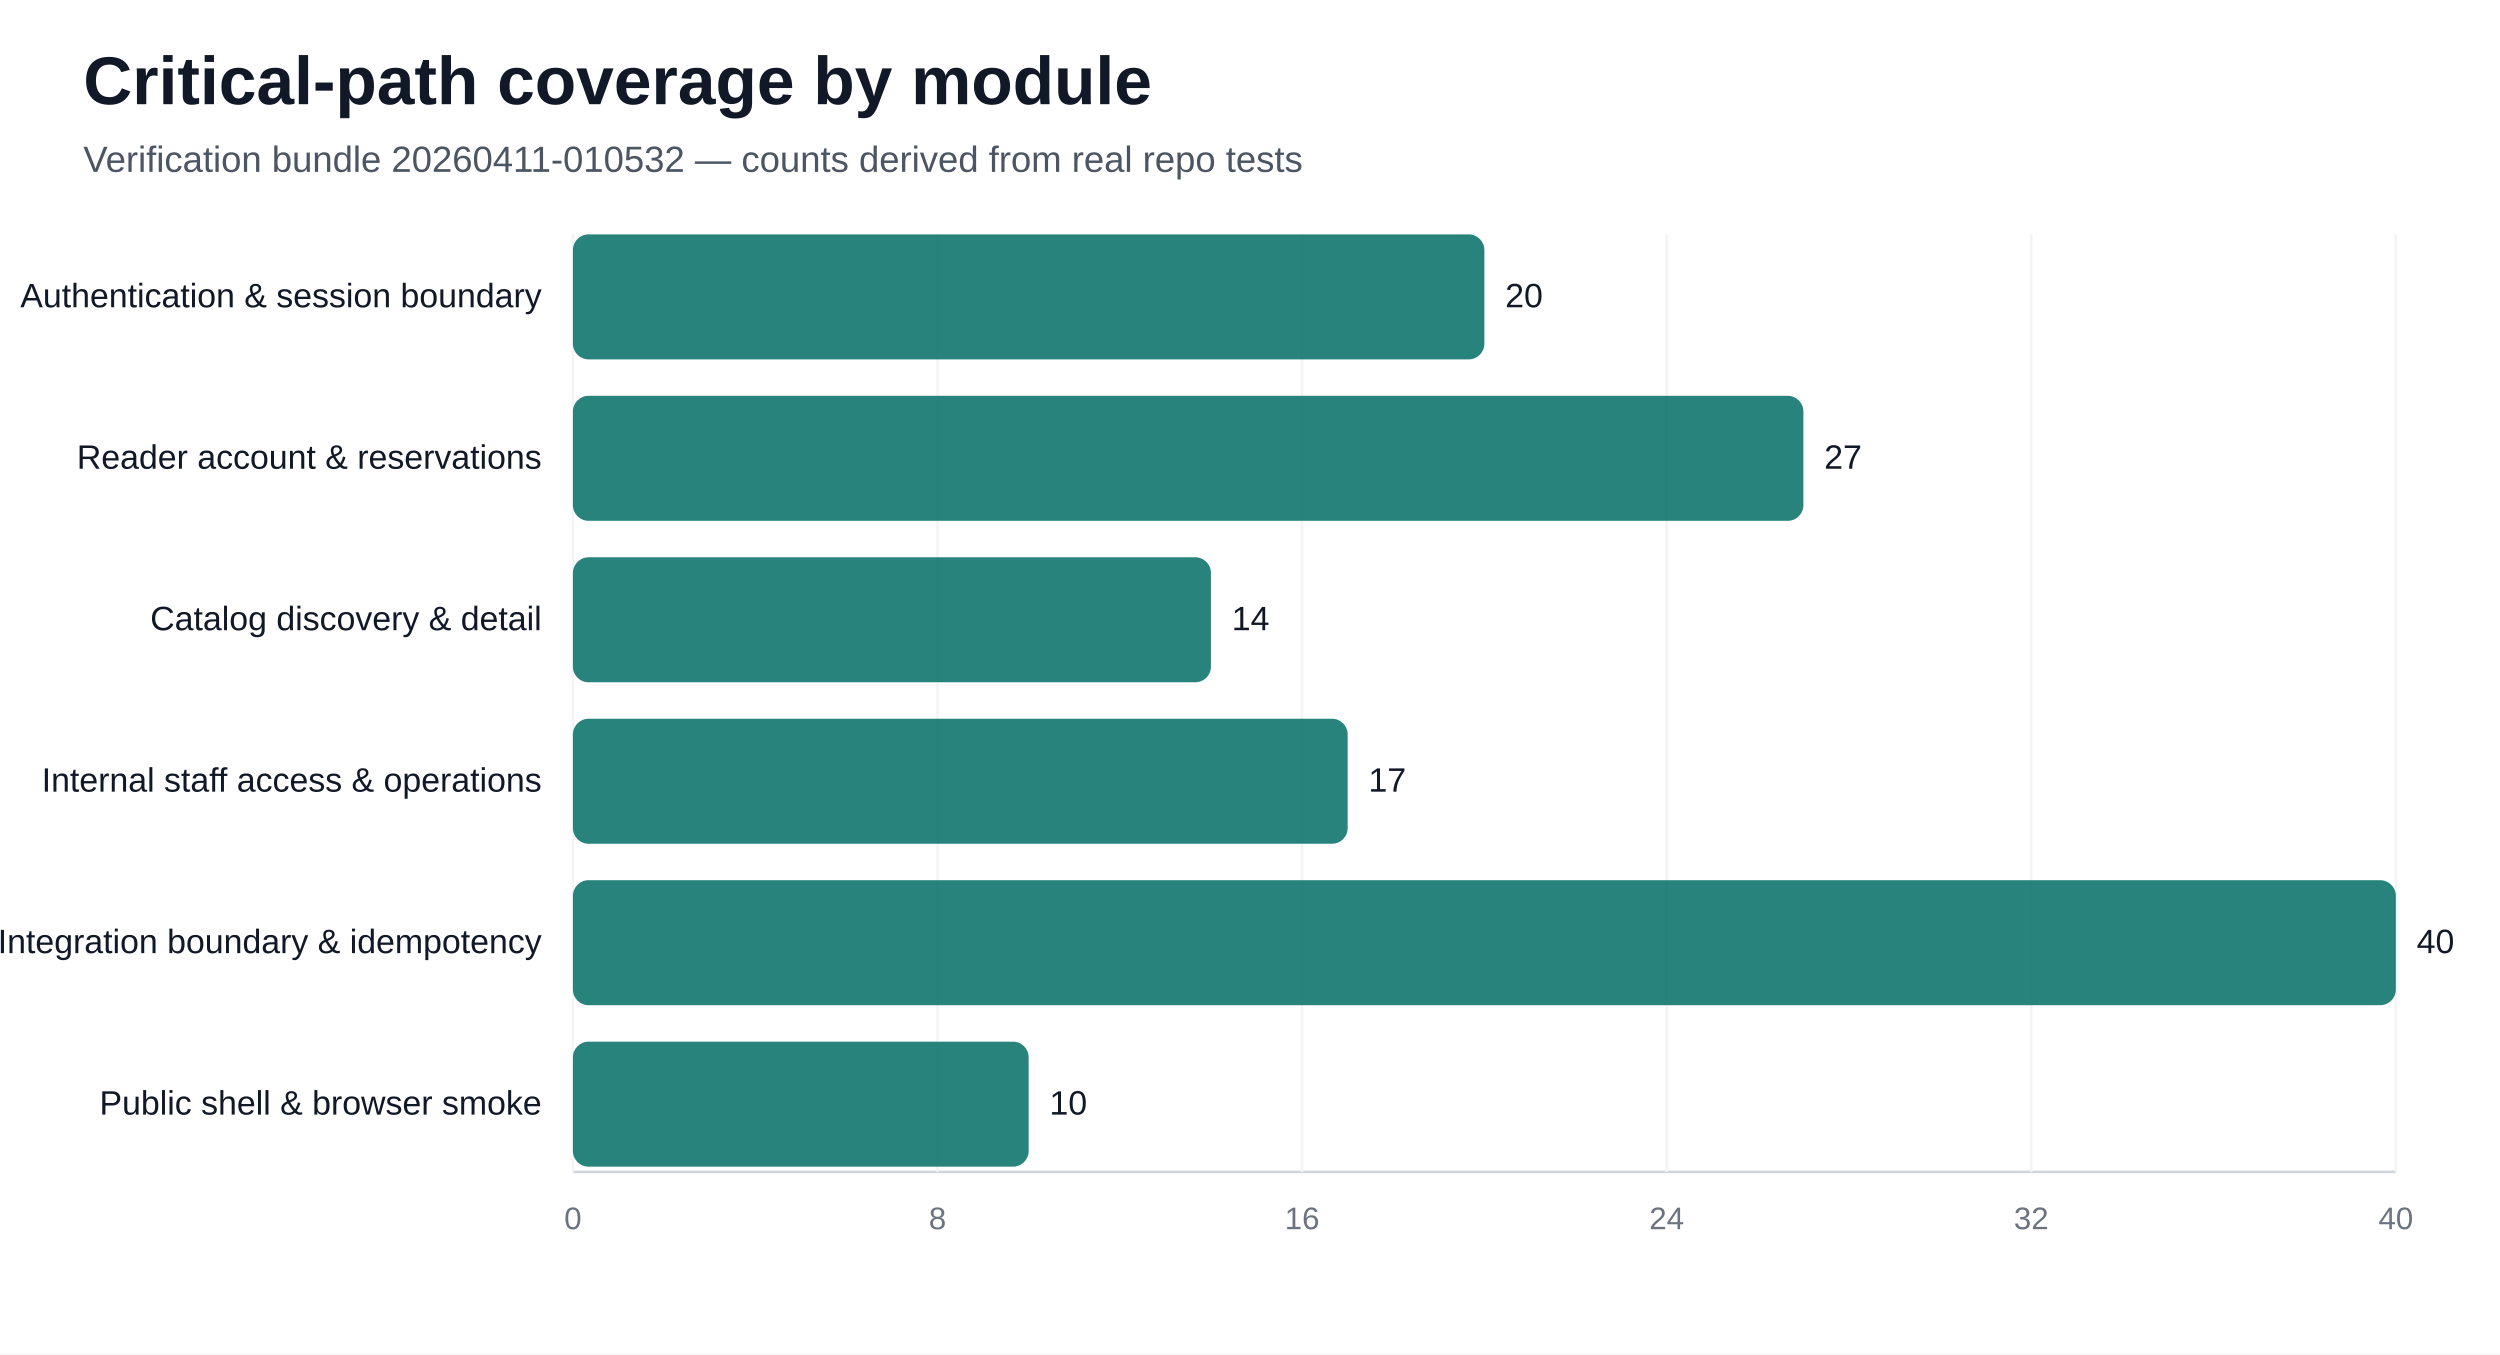
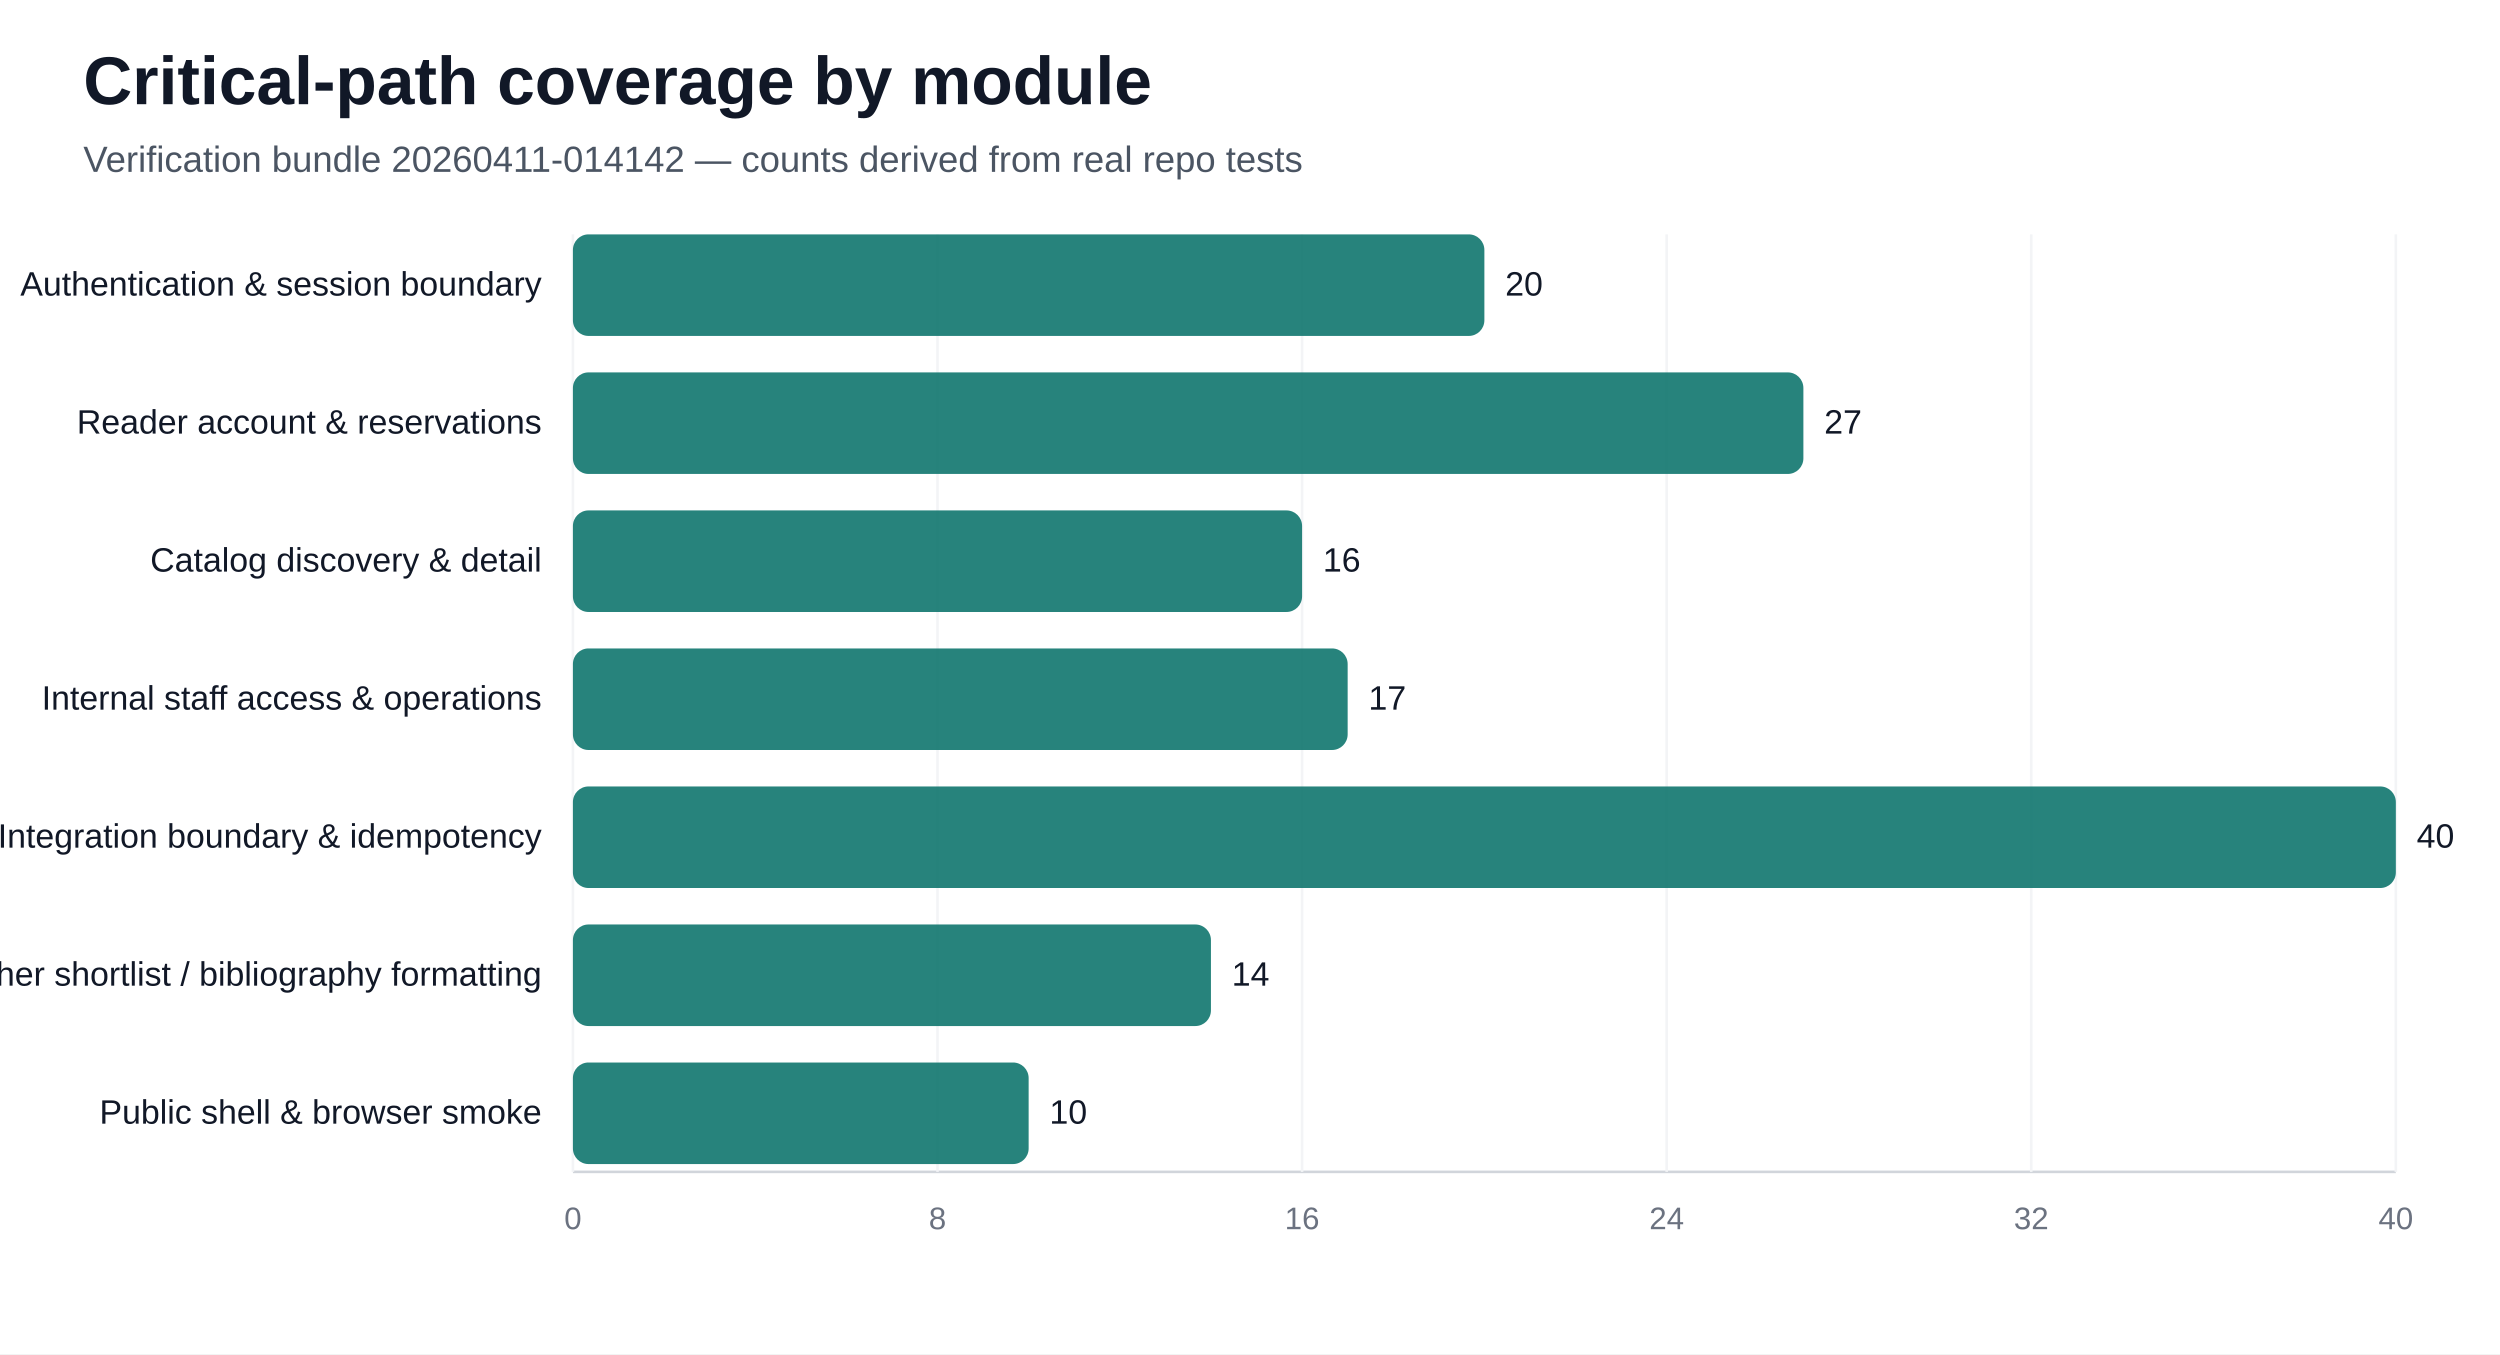
<svg xmlns="http://www.w3.org/2000/svg" width="960" height="520" viewBox="0 0 960 520">
  <rect width="100%" height="100%" fill="#ffffff" />
  <text x="32" y="40" font-family="Arial, Helvetica, sans-serif" font-size="26" font-weight="700" fill="#111827">Critical-path coverage by module</text>
-   <text x="32" y="66" font-family="Arial, Helvetica, sans-serif" font-size="14" fill="#4b5563">Verification bundle 20260411-010532 — counts derived from real repo tests</text>
+   <text x="32" y="66" font-family="Arial, Helvetica, sans-serif" font-size="14" fill="#4b5563">Verification bundle 20260411-014142 — counts derived from real repo tests</text>
  <line x1="220" y1="450" x2="920" y2="450" stroke="#d1d5db" stroke-width="1" />
  <line x1="220.0" y1="90" x2="220.0" y2="450" stroke="#f3f4f6" stroke-width="1" />
  <text x="220.0" y="472" text-anchor="middle" font-family="Arial, Helvetica, sans-serif" font-size="12" fill="#6b7280">0</text>
  <line x1="360.0" y1="90" x2="360.0" y2="450" stroke="#f3f4f6" stroke-width="1" />
  <text x="360.0" y="472" text-anchor="middle" font-family="Arial, Helvetica, sans-serif" font-size="12" fill="#6b7280">8</text>
  <line x1="500.0" y1="90" x2="500.0" y2="450" stroke="#f3f4f6" stroke-width="1" />
  <text x="500.0" y="472" text-anchor="middle" font-family="Arial, Helvetica, sans-serif" font-size="12" fill="#6b7280">16</text>
  <line x1="640.0" y1="90" x2="640.0" y2="450" stroke="#f3f4f6" stroke-width="1" />
  <text x="640.0" y="472" text-anchor="middle" font-family="Arial, Helvetica, sans-serif" font-size="12" fill="#6b7280">24</text>
  <line x1="780.0" y1="90" x2="780.0" y2="450" stroke="#f3f4f6" stroke-width="1" />
  <text x="780.0" y="472" text-anchor="middle" font-family="Arial, Helvetica, sans-serif" font-size="12" fill="#6b7280">32</text>
  <line x1="920.0" y1="90" x2="920.0" y2="450" stroke="#f3f4f6" stroke-width="1" />
  <text x="920.0" y="472" text-anchor="middle" font-family="Arial, Helvetica, sans-serif" font-size="12" fill="#6b7280">40</text>
-   <text x="208" y="118.0" text-anchor="end" font-family="Arial, Helvetica, sans-serif" font-size="13" fill="#111827">Authentication &amp; session boundary</text>
-   <rect x="220" y="90" width="350.0" height="48" rx="6" fill="#0f766e" opacity="0.9" />
-   <text x="578.0" y="118.0" font-family="Arial, Helvetica, sans-serif" font-size="13" fill="#111827">20</text>
-   <text x="208" y="180.0" text-anchor="end" font-family="Arial, Helvetica, sans-serif" font-size="13" fill="#111827">Reader account &amp; reservations</text>
-   <rect x="220" y="152" width="472.5" height="48" rx="6" fill="#0f766e" opacity="0.9" />
-   <text x="700.5" y="180.0" font-family="Arial, Helvetica, sans-serif" font-size="13" fill="#111827">27</text>
-   <text x="208" y="242.0" text-anchor="end" font-family="Arial, Helvetica, sans-serif" font-size="13" fill="#111827">Catalog discovery &amp; detail</text>
-   <rect x="220" y="214" width="245.0" height="48" rx="6" fill="#0f766e" opacity="0.9" />
-   <text x="473.0" y="242.0" font-family="Arial, Helvetica, sans-serif" font-size="13" fill="#111827">14</text>
-   <text x="208" y="304.0" text-anchor="end" font-family="Arial, Helvetica, sans-serif" font-size="13" fill="#111827">Internal staff access &amp; operations</text>
-   <rect x="220" y="276" width="297.5" height="48" rx="6" fill="#0f766e" opacity="0.9" />
-   <text x="525.5" y="304.0" font-family="Arial, Helvetica, sans-serif" font-size="13" fill="#111827">17</text>
-   <text x="208" y="366.0" text-anchor="end" font-family="Arial, Helvetica, sans-serif" font-size="13" fill="#111827">Integration boundary &amp; idempotency</text>
-   <rect x="220" y="338" width="700.0" height="48" rx="6" fill="#0f766e" opacity="0.9" />
-   <text x="928.0" y="366.0" font-family="Arial, Helvetica, sans-serif" font-size="13" fill="#111827">40</text>
-   <text x="208" y="428.0" text-anchor="end" font-family="Arial, Helvetica, sans-serif" font-size="13" fill="#111827">Public shell &amp; browser smoke</text>
-   <rect x="220" y="400" width="175.0" height="48" rx="6" fill="#0f766e" opacity="0.9" />
-   <text x="403.0" y="428.0" font-family="Arial, Helvetica, sans-serif" font-size="13" fill="#111827">10</text>
+   <text x="208" y="113.5" text-anchor="end" font-family="Arial, Helvetica, sans-serif" font-size="13" fill="#111827">Authentication &amp; session boundary</text>
+   <rect x="220" y="90" width="350.0" height="39" rx="6" fill="#0f766e" opacity="0.9" />
+   <text x="578.0" y="113.5" font-family="Arial, Helvetica, sans-serif" font-size="13" fill="#111827">20</text>
+   <text x="208" y="166.5" text-anchor="end" font-family="Arial, Helvetica, sans-serif" font-size="13" fill="#111827">Reader account &amp; reservations</text>
+   <rect x="220" y="143" width="472.5" height="39" rx="6" fill="#0f766e" opacity="0.9" />
+   <text x="700.5" y="166.5" font-family="Arial, Helvetica, sans-serif" font-size="13" fill="#111827">27</text>
+   <text x="208" y="219.5" text-anchor="end" font-family="Arial, Helvetica, sans-serif" font-size="13" fill="#111827">Catalog discovery &amp; detail</text>
+   <rect x="220" y="196" width="280.0" height="39" rx="6" fill="#0f766e" opacity="0.9" />
+   <text x="508.0" y="219.5" font-family="Arial, Helvetica, sans-serif" font-size="13" fill="#111827">16</text>
+   <text x="208" y="272.5" text-anchor="end" font-family="Arial, Helvetica, sans-serif" font-size="13" fill="#111827">Internal staff access &amp; operations</text>
+   <rect x="220" y="249" width="297.5" height="39" rx="6" fill="#0f766e" opacity="0.9" />
+   <text x="525.5" y="272.5" font-family="Arial, Helvetica, sans-serif" font-size="13" fill="#111827">17</text>
+   <text x="208" y="325.5" text-anchor="end" font-family="Arial, Helvetica, sans-serif" font-size="13" fill="#111827">Integration boundary &amp; idempotency</text>
+   <rect x="220" y="302" width="700.0" height="39" rx="6" fill="#0f766e" opacity="0.9" />
+   <text x="928.0" y="325.5" font-family="Arial, Helvetica, sans-serif" font-size="13" fill="#111827">40</text>
+   <text x="208" y="378.5" text-anchor="end" font-family="Arial, Helvetica, sans-serif" font-size="13" fill="#111827">Teacher shortlist / bibliography formatting</text>
+   <rect x="220" y="355" width="245.0" height="39" rx="6" fill="#0f766e" opacity="0.9" />
+   <text x="473.0" y="378.5" font-family="Arial, Helvetica, sans-serif" font-size="13" fill="#111827">14</text>
+   <text x="208" y="431.5" text-anchor="end" font-family="Arial, Helvetica, sans-serif" font-size="13" fill="#111827">Public shell &amp; browser smoke</text>
+   <rect x="220" y="408" width="175.0" height="39" rx="6" fill="#0f766e" opacity="0.9" />
+   <text x="403.0" y="431.5" font-family="Arial, Helvetica, sans-serif" font-size="13" fill="#111827">10</text>
</svg>
